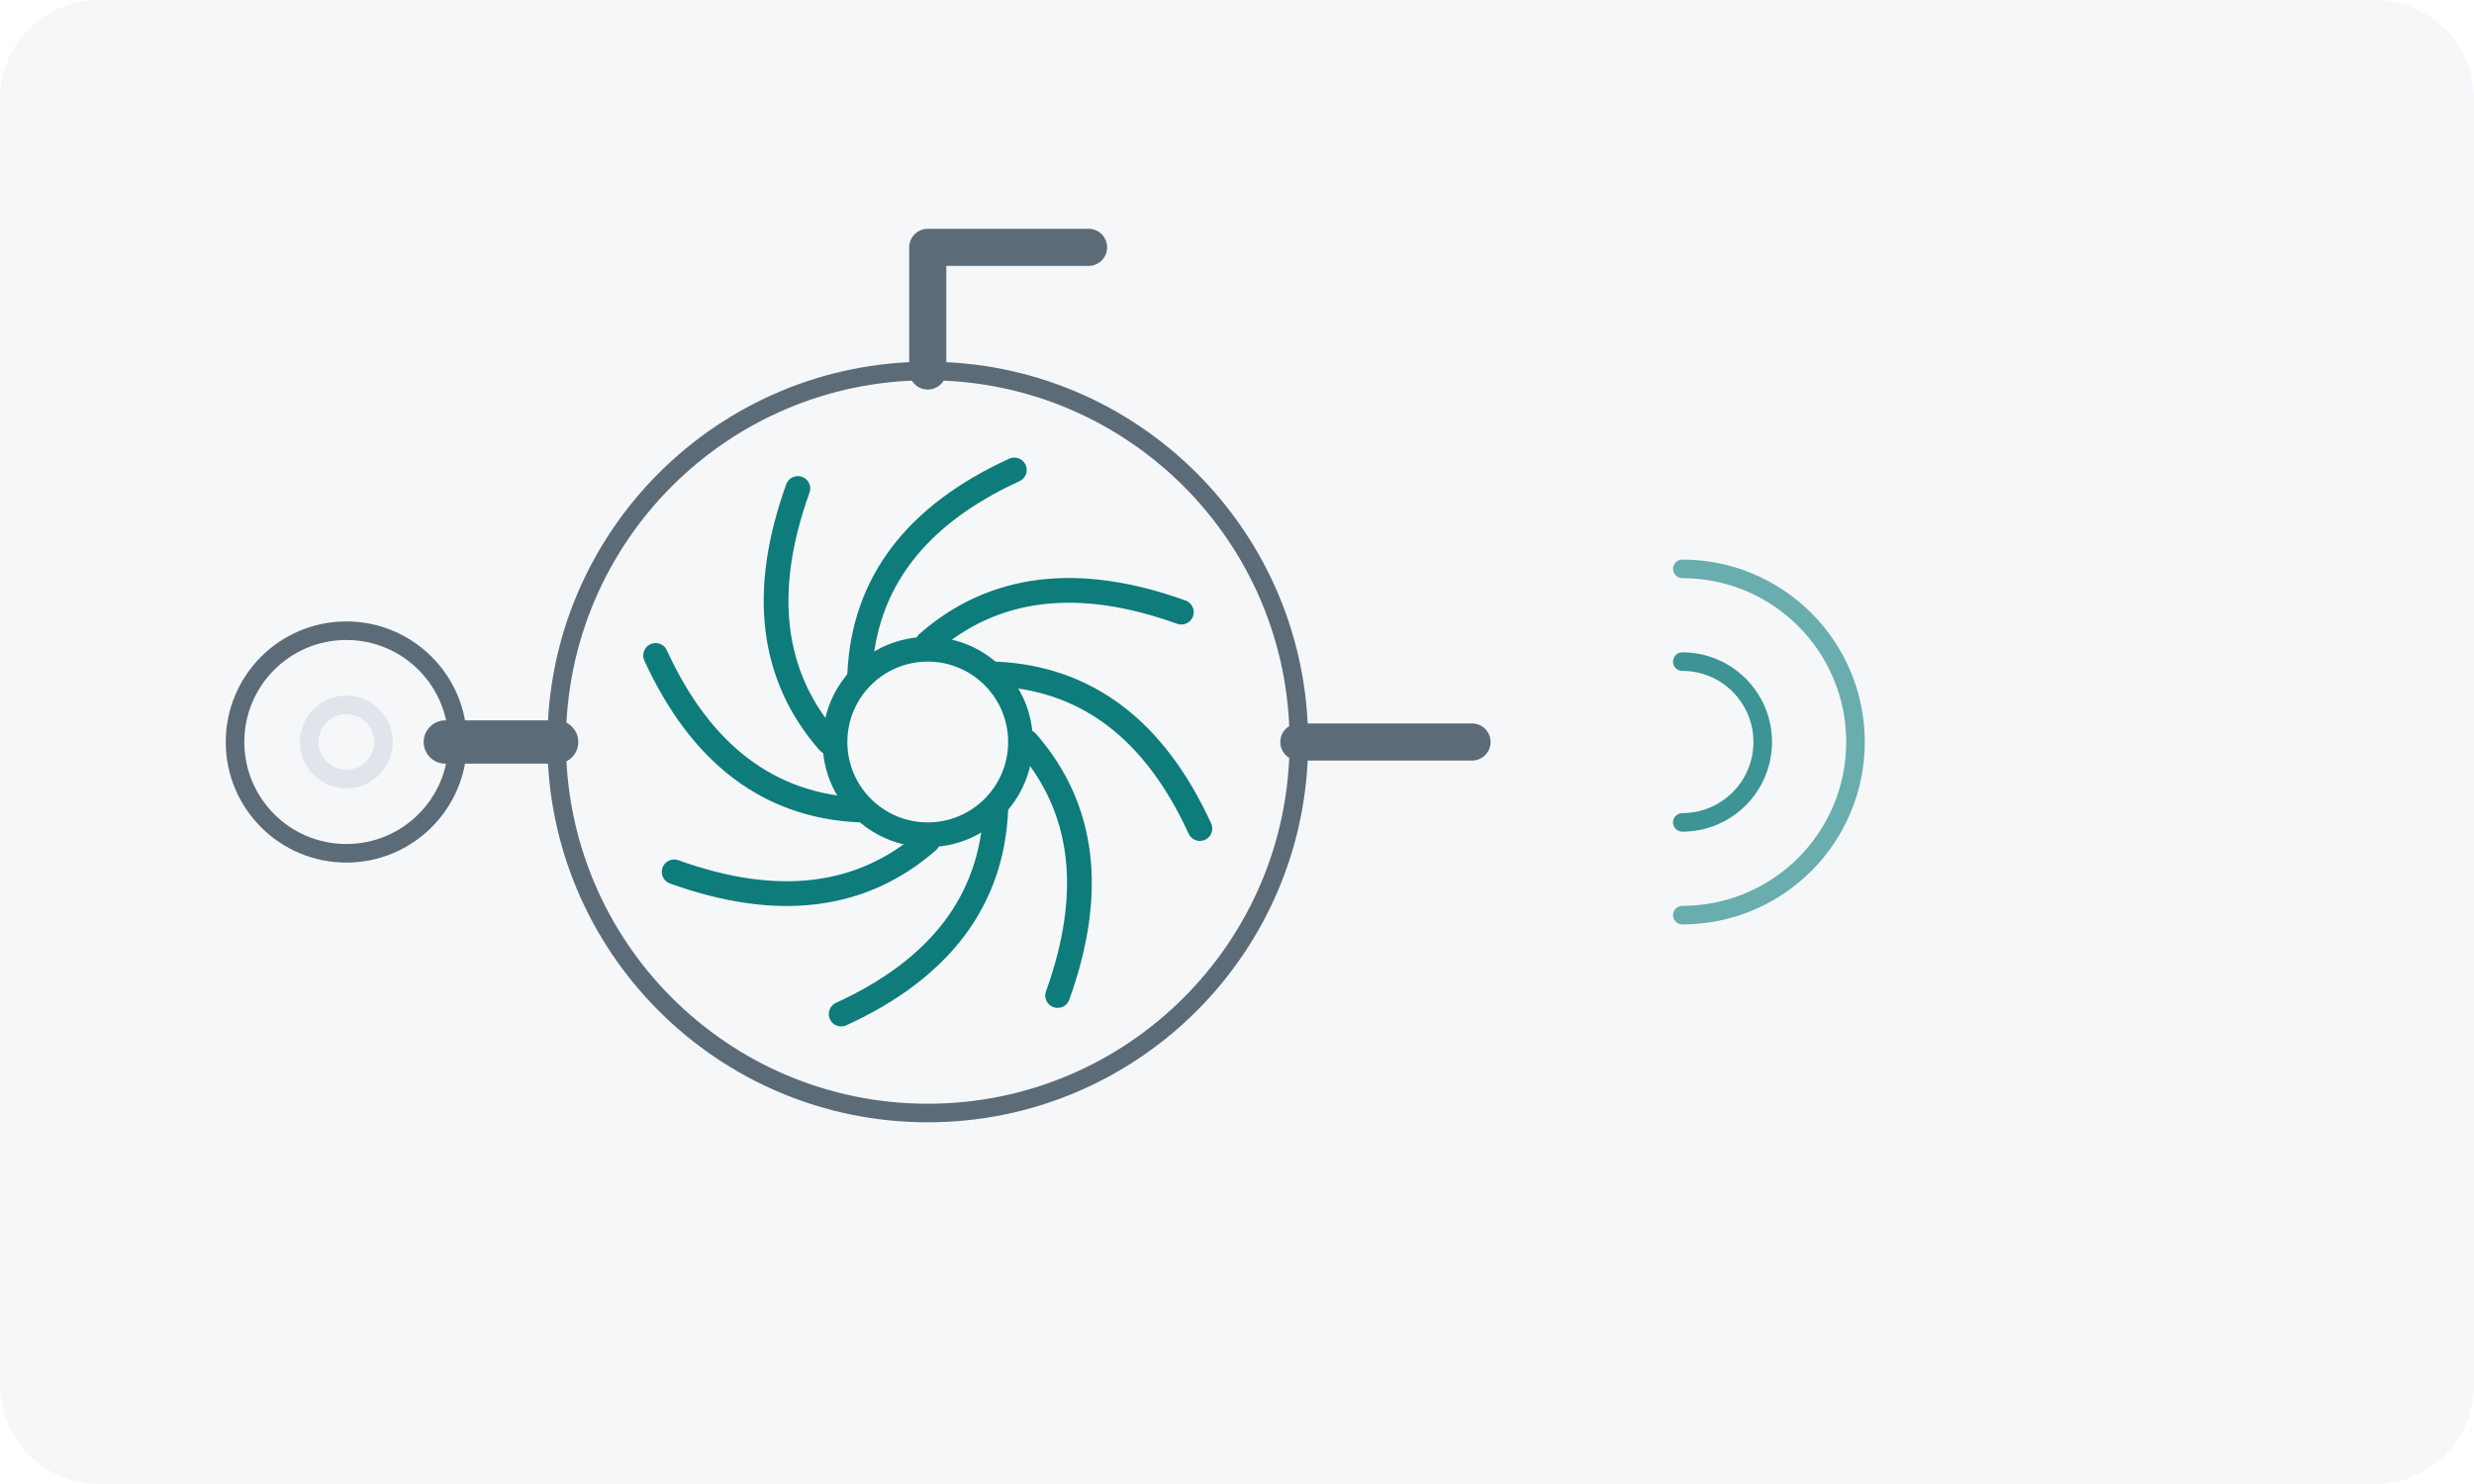
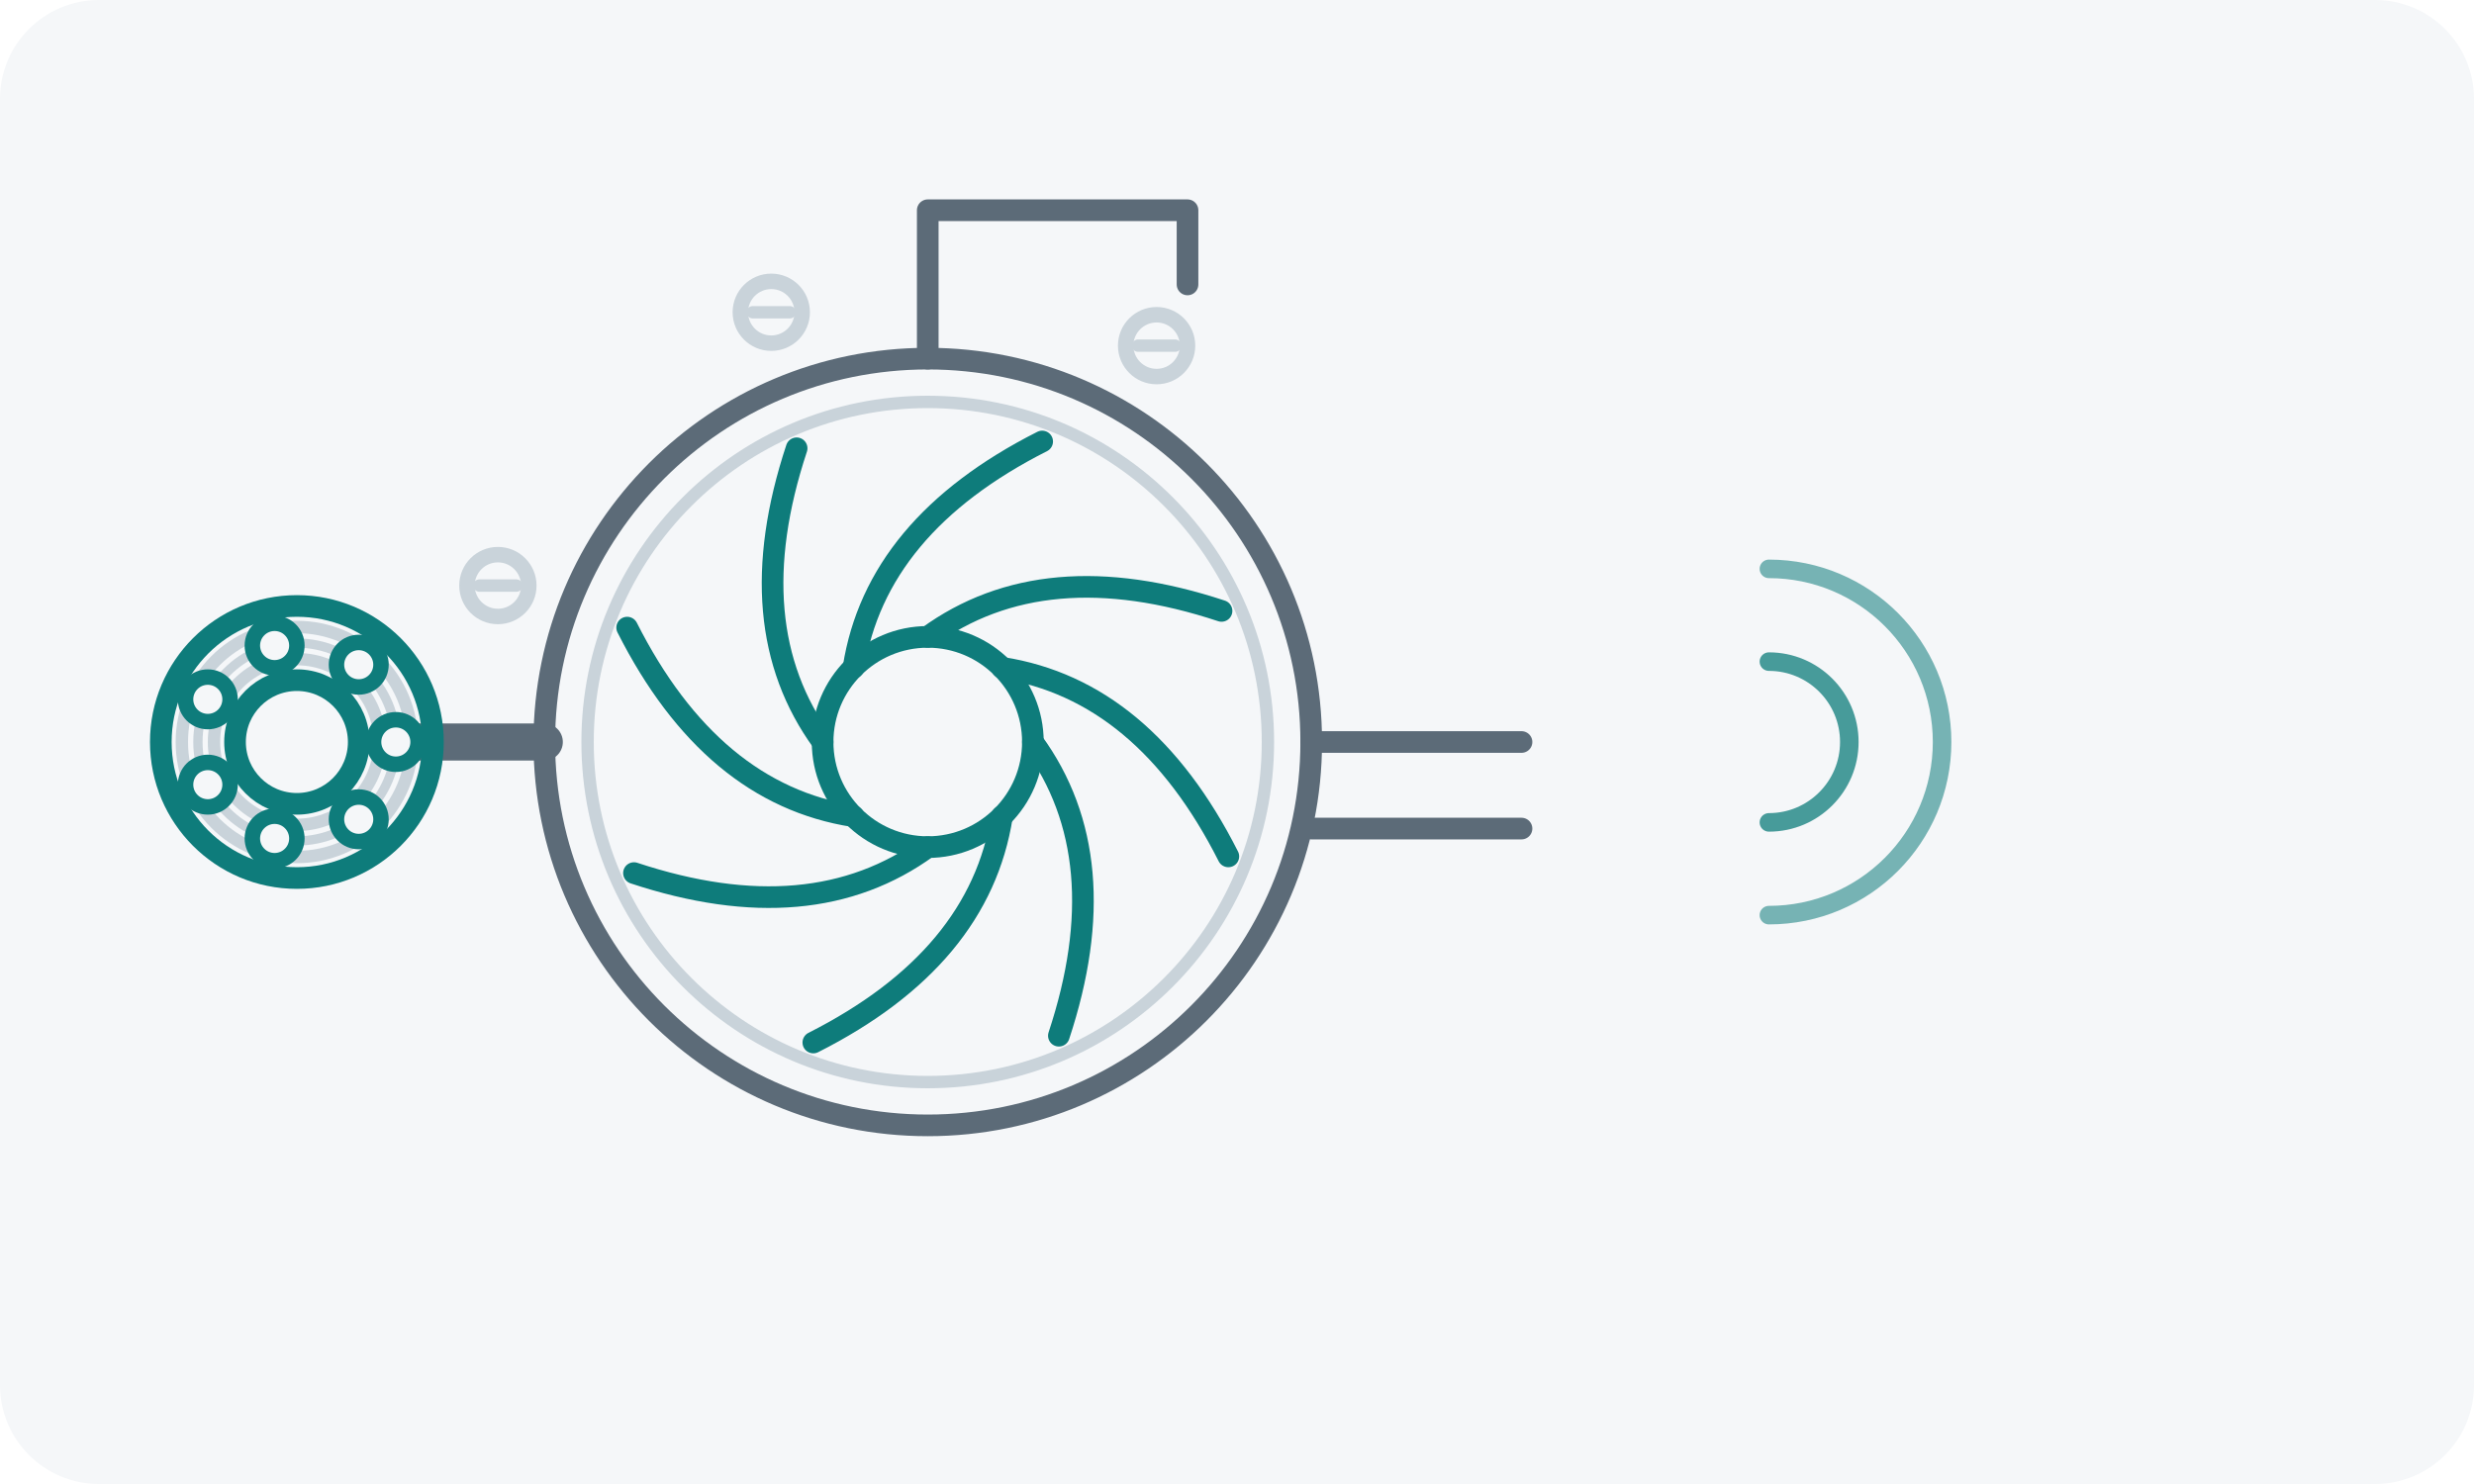
<svg xmlns="http://www.w3.org/2000/svg" viewBox="0 0 400 240" role="img" aria-label="Схема помпы">
  <rect width="400" height="240" rx="16" fill="#F5F7F9" />
  <g fill="none" stroke-linecap="round" stroke-linejoin="round">
-     <circle cx="150" cy="120" r="60" stroke="#5C6B78" stroke-width="3" />
-     <path d="M 166 120 Q 180 136 171 161" stroke="#0E7C7B" stroke-width="4" />
-     <path d="M 161 131 Q 160 153 136 164" stroke="#0E7C7B" stroke-width="4" />
-     <path d="M 150 136 Q 134 150 109 141" stroke="#0E7C7B" stroke-width="4" />
-     <path d="M 139 131 Q 117 130 106 106" stroke="#0E7C7B" stroke-width="4" />
-     <path d="M 134 120 Q 120 104 129 79" stroke="#0E7C7B" stroke-width="4" />
-     <path d="M 139 109 Q 140 87 164 76" stroke="#0E7C7B" stroke-width="4" />
-     <path d="M 150 104 Q 166 90 191 99" stroke="#0E7C7B" stroke-width="4" />
-     <path d="M 161 109 Q 183 110 194 134" stroke="#0E7C7B" stroke-width="4" />
-     <circle cx="150" cy="120" r="15" stroke="#0E7C7B" stroke-width="4" />
-     <path d="M 150 60 v -20 h 26" stroke="#5C6B78" stroke-width="6" />
-     <path d="M 210 120 h 28" stroke="#5C6B78" stroke-width="6" />
-     <path d="M 90 120 h -18" stroke="#5C6B78" stroke-width="7" />
-     <circle cx="56" cy="120" r="18" stroke="#5C6B78" stroke-width="3" />
-     <circle cx="56" cy="120" r="6" stroke="#DFE5EA" stroke-width="3" />
-     <path d="M 272 107 A 13 13 0 0 1 272 133" stroke="#0E7C7B" stroke-width="3" opacity="0.80" />
-     <path d="M 272 92 A 28 28 0 0 1 272 148" stroke="#0E7C7B" stroke-width="3" opacity="0.60" />
+     <circle cx="150.0" cy="120.0" r="62.0" stroke="#5C6B78" stroke-width="3.5" fill="none" />
+     <circle cx="150.0" cy="120.0" r="55.0" stroke="#C9D3DA" stroke-width="2" fill="none" />
+     <path d="M 167.0 120.0 Q 180.7 138.8 171.2 167.5" stroke="#0E7C7B" stroke-width="3.5" fill="none" />
+     <path d="M 162.0 132.0 Q 158.4 155.0 131.5 168.6" stroke="#0E7C7B" stroke-width="3.5" fill="none" />
+     <path d="M 150.0 137.0 Q 131.2 150.7 102.5 141.2" stroke="#0E7C7B" stroke-width="3.5" fill="none" />
+     <path d="M 138.0 132.0 Q 115.0 128.4 101.4 101.5" stroke="#0E7C7B" stroke-width="3.5" fill="none" />
+     <path d="M 133.0 120.0 Q 119.3 101.2 128.8 72.5" stroke="#0E7C7B" stroke-width="3.5" fill="none" />
+     <path d="M 138.0 108.0 Q 141.6 85.0 168.5 71.4" stroke="#0E7C7B" stroke-width="3.5" fill="none" />
+     <path d="M 150.0 103.0 Q 168.8 89.3 197.5 98.8" stroke="#0E7C7B" stroke-width="3.5" fill="none" />
+     <path d="M 162.0 108.0 Q 185.0 111.6 198.6 138.5" stroke="#0E7C7B" stroke-width="3.5" fill="none" />
+     <circle cx="150.0" cy="120.0" r="17.0" stroke="#0E7C7B" stroke-width="3.5" fill="none" />
+     <path d="M 150.0 58.0 L 150.0 34.0 L 192.0 34.0 L 192.0 46.0" stroke="#5C6B78" stroke-width="3.5" fill="none" />
+     <path d="M 212.0 120.0 L 246.0 120.0" stroke="#5C6B78" stroke-width="3.5" />
+     <path d="M 212.0 134.0 L 246.0 134.0" stroke="#5C6B78" stroke-width="3.5" />
+     <path d="M 88.0 120.0 L 62.0 120.0" stroke="#5C6B78" stroke-width="6" />
+     <circle cx="48.0" cy="120.0" r="22.0" stroke="#0E7C7B" stroke-width="3.5" fill="none" />
+     <circle cx="48.0" cy="120.0" r="18.6" stroke="#C9D3DA" stroke-width="2" fill="none" />
+     <circle cx="48.0" cy="120.0" r="10.0" stroke="#0E7C7B" stroke-width="3.5" fill="none" />
+     <circle cx="48.0" cy="120.0" r="13.4" stroke="#C9D3DA" stroke-width="2" fill="none" />
+     <circle cx="48.0" cy="120.0" r="16.0" stroke="#C9D3DA" stroke-width="1.5" fill="none" />
+     <circle cx="64.0" cy="120.0" r="3.6" stroke="#0E7C7B" stroke-width="2.5" fill="#F5F7F9" />
+     <circle cx="58.0" cy="132.5" r="3.6" stroke="#0E7C7B" stroke-width="2.5" fill="#F5F7F9" />
+     <circle cx="44.4" cy="135.6" r="3.6" stroke="#0E7C7B" stroke-width="2.5" fill="#F5F7F9" />
+     <circle cx="33.6" cy="126.9" r="3.6" stroke="#0E7C7B" stroke-width="2.5" fill="#F5F7F9" />
+     <circle cx="33.6" cy="113.1" r="3.6" stroke="#0E7C7B" stroke-width="2.5" fill="#F5F7F9" />
+     <circle cx="44.4" cy="104.4" r="3.6" stroke="#0E7C7B" stroke-width="2.5" fill="#F5F7F9" />
+     <circle cx="58.0" cy="107.5" r="3.6" stroke="#0E7C7B" stroke-width="2.5" fill="#F5F7F9" />
+     <circle cx="80.5" cy="94.7" r="5.0" stroke="#C9D3DA" stroke-width="2.5" fill="none" />
+     <path d="M 77.5 94.7 L 83.5 94.7" stroke="#C9D3DA" stroke-width="2" />
+     <circle cx="124.7" cy="50.5" r="5.0" stroke="#C9D3DA" stroke-width="2.5" fill="none" />
+     <path d="M 121.7 50.5 L 127.7 50.5" stroke="#C9D3DA" stroke-width="2" />
+     <circle cx="187.0" cy="55.9" r="5.0" stroke="#C9D3DA" stroke-width="2.5" fill="none" />
+     <path d="M 184.0 55.9 L 190.0 55.9" stroke="#C9D3DA" stroke-width="2" />
+     <path d="M 286 107 A 13 13 0 0 1 286 133" stroke="#0E7C7B" stroke-width="3" opacity="0.75" />
+     <path d="M 286 92 A 28 28 0 0 1 286 148" stroke="#0E7C7B" stroke-width="3" opacity="0.55" />
  </g>
</svg>
